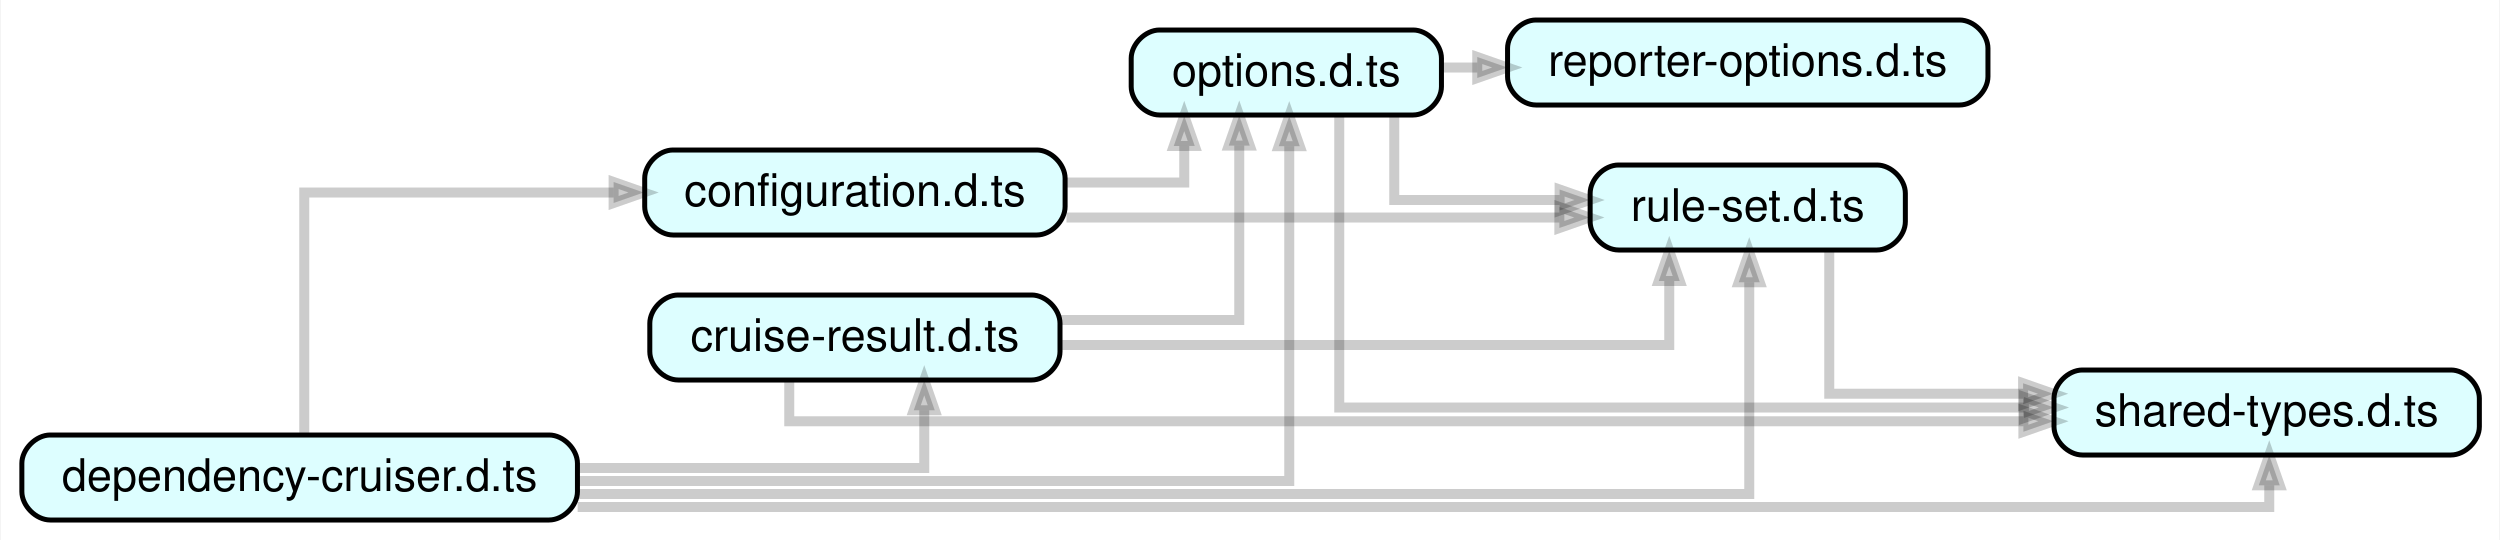
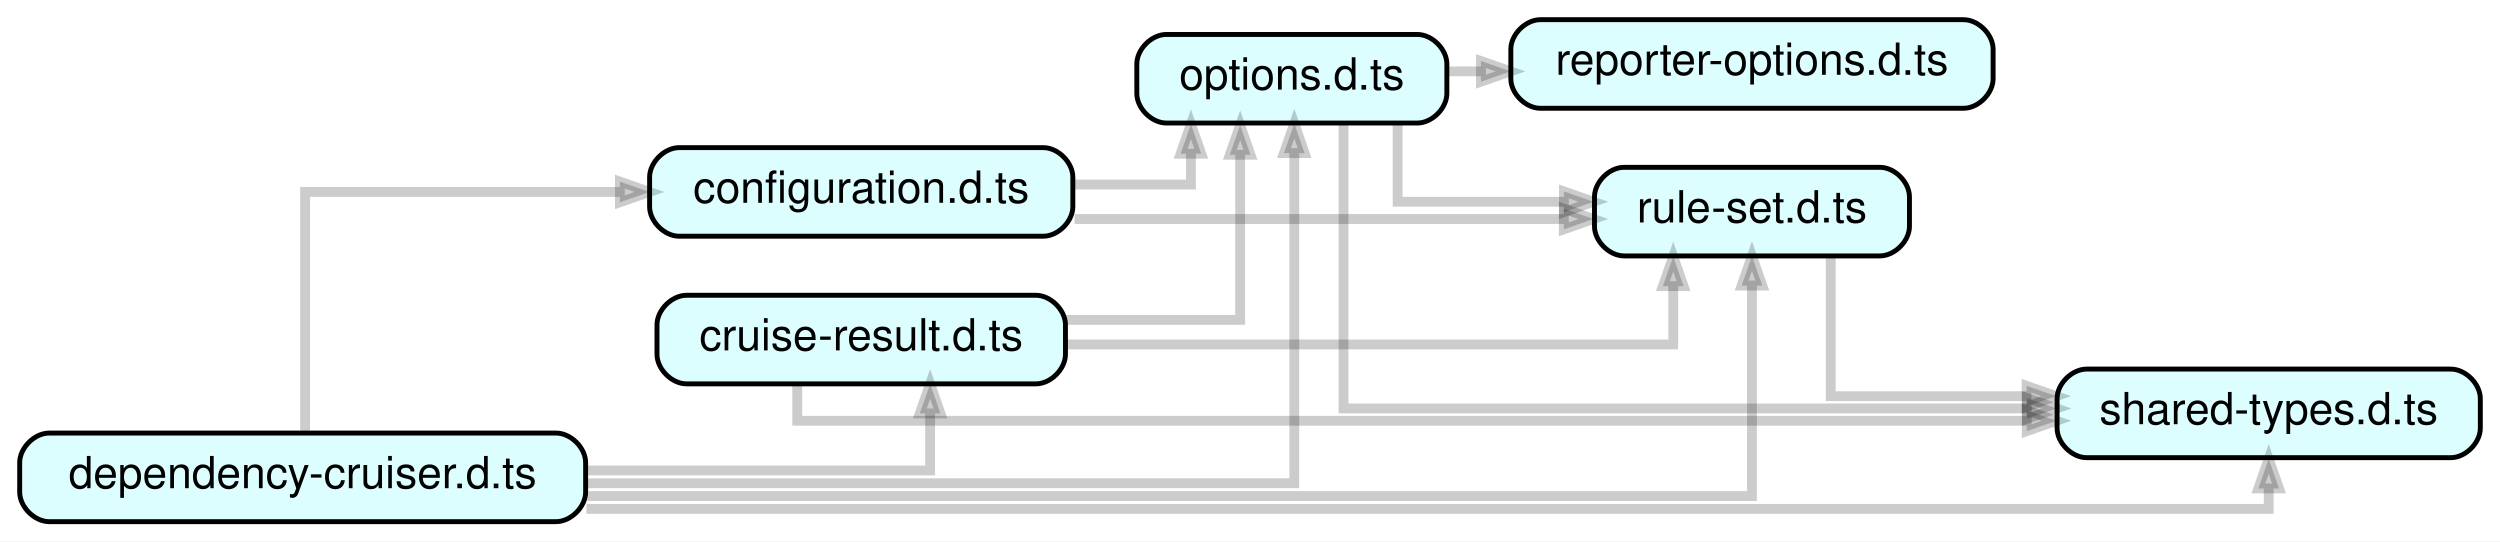
- <svg xmlns="http://www.w3.org/2000/svg" xmlns:xlink="http://www.w3.org/1999/xlink" width="500pt" height="108pt" viewBox="0.00 0.00 499.70 108.00">
-   <g id="graph0" class="graph" transform="scale(1 1) rotate(0) translate(4 104)">
-     <polygon fill="white" stroke="transparent" points="-4,4 -4,-104 495.7,-104 495.7,4 -4,4" />
+ <svg xmlns="http://www.w3.org/2000/svg" xmlns:xlink="http://www.w3.org/1999/xlink" width="508pt" height="110pt" viewBox="0.00 0.00 508.00 110.00">
+   <g id="graph0" class="graph" transform="scale(1 1) rotate(0) translate(4 106)">
+     <polygon fill="white" stroke="transparent" points="-4,4 -4,-106 504,-106 504,4 -4,4" />
    <g id="node1" class="node">
      <g id="a_node1">
        <a xlink:href="https://github.com/sverweij/dependency-cruiser/blob/develop/configuration.d.ts" xlink:title="configuration.d.ts">
-           <path fill="#ddfeff" stroke="black" d="M203.21,-74C203.21,-74 130.45,-74 130.45,-74 127.62,-74 124.79,-71.17 124.79,-68.33 124.79,-68.33 124.79,-62.67 124.79,-62.67 124.79,-59.83 127.62,-57 130.45,-57 130.45,-57 203.21,-57 203.21,-57 206.04,-57 208.87,-59.83 208.87,-62.67 208.87,-62.67 208.87,-68.33 208.87,-68.33 208.87,-71.17 206.04,-74 203.21,-74" />
-           <text text-anchor="middle" x="166.83" y="-62.8" font-family="Helvetica,sans-Serif" font-size="9.00">configuration.d.ts</text>
+           <path fill="#ddfeff" stroke="black" d="M208,-76C208,-76 134,-76 134,-76 131,-76 128,-73 128,-70 128,-70 128,-64 128,-64 128,-61 131,-58 134,-58 134,-58 208,-58 208,-58 211,-58 214,-61 214,-64 214,-64 214,-70 214,-70 214,-73 211,-76 208,-76" />
+           <text text-anchor="middle" x="171" y="-64.8" font-family="Helvetica,sans-Serif" font-size="9.00">configuration.d.ts</text>
        </a>
      </g>
    </g>
    <g id="node2" class="node">
      <g id="a_node2">
        <a xlink:href="https://github.com/sverweij/dependency-cruiser/blob/develop/options.d.ts" xlink:title="options.d.ts">
-           <path fill="#ddfeff" stroke="black" d="M278.48,-98C278.48,-98 227.75,-98 227.75,-98 224.92,-98 222.09,-95.17 222.09,-92.33 222.09,-92.33 222.09,-86.67 222.09,-86.67 222.09,-83.83 224.92,-81 227.75,-81 227.75,-81 278.48,-81 278.48,-81 281.31,-81 284.14,-83.83 284.14,-86.67 284.14,-86.67 284.14,-92.33 284.14,-92.33 284.14,-95.17 281.31,-98 278.48,-98" />
-           <text text-anchor="middle" x="253.11" y="-86.8" font-family="Helvetica,sans-Serif" font-size="9.00">options.d.ts</text>
+           <path fill="#ddfeff" stroke="black" d="M284,-99C284,-99 233,-99 233,-99 230,-99 227,-96 227,-93 227,-93 227,-87 227,-87 227,-84 230,-81 233,-81 233,-81 284,-81 284,-81 287,-81 290,-84 290,-87 290,-87 290,-93 290,-93 290,-96 287,-99 284,-99" />
+           <text text-anchor="middle" x="258.5" y="-87.8" font-family="Helvetica,sans-Serif" font-size="9.00">options.d.ts</text>
        </a>
      </g>
    </g>
    <g id="edge1" class="edge">
-       <path fill="none" stroke="#000000" stroke-width="2" stroke-opacity="0.2" d="M208.92,-67.5C221.83,-67.5 232.7,-67.5 232.7,-67.5 232.7,-67.5 232.7,-74.81 232.7,-74.81" />
-       <polygon fill="#000000" fill-opacity="0.2" stroke="#000000" stroke-width="2" stroke-opacity="0.2" points="230.6,-74.8 232.7,-80.81 234.8,-74.81 230.6,-74.8" />
+       <path fill="none" stroke="#000000" stroke-width="2" stroke-opacity="0.2" d="M214.19,-68.5C227.15,-68.5 238,-68.5 238,-68.5 238,-68.5 238,-74.76 238,-74.76" />
+       <polygon fill="#000000" fill-opacity="0.2" stroke="#000000" stroke-width="2" stroke-opacity="0.2" points="235.9,-74.76 238,-80.76 240.1,-74.76 235.9,-74.76" />
    </g>
    <g id="node3" class="node">
      <g id="a_node3">
        <a xlink:href="https://github.com/sverweij/dependency-cruiser/blob/develop/rule-set.d.ts" xlink:title="rule-set.d.ts">
-           <path fill="#ddfeff" stroke="black" d="M371.25,-71C371.25,-71 319.55,-71 319.55,-71 316.71,-71 313.88,-68.17 313.88,-65.33 313.88,-65.33 313.88,-59.67 313.88,-59.67 313.88,-56.83 316.71,-54 319.55,-54 319.55,-54 371.25,-54 371.25,-54 374.08,-54 376.92,-56.83 376.92,-59.67 376.92,-59.67 376.92,-65.33 376.92,-65.33 376.92,-68.17 374.08,-71 371.25,-71" />
-           <text text-anchor="middle" x="345.4" y="-59.8" font-family="Helvetica,sans-Serif" font-size="9.00">rule-set.d.ts</text>
+           <path fill="#ddfeff" stroke="black" d="M378,-72C378,-72 326,-72 326,-72 323,-72 320,-69 320,-66 320,-66 320,-60 320,-60 320,-57 323,-54 326,-54 326,-54 378,-54 378,-54 381,-54 384,-57 384,-60 384,-60 384,-66 384,-66 384,-69 381,-72 378,-72" />
+           <text text-anchor="middle" x="352" y="-60.8" font-family="Helvetica,sans-Serif" font-size="9.00">rule-set.d.ts</text>
        </a>
      </g>
    </g>
    <g id="edge2" class="edge">
-       <path fill="none" stroke="#000000" stroke-width="2" stroke-opacity="0.2" d="M209.15,-60.5C209.15,-60.5 307.72,-60.5 307.72,-60.5" />
-       <polygon fill="#000000" fill-opacity="0.2" stroke="#000000" stroke-width="2" stroke-opacity="0.2" points="307.72,-62.6 313.72,-60.5 307.72,-58.4 307.72,-62.6" />
+       <path fill="none" stroke="#000000" stroke-width="2" stroke-opacity="0.2" d="M214.35,-61.5C214.35,-61.5 313.77,-61.5 313.77,-61.5" />
+       <polygon fill="#000000" fill-opacity="0.2" stroke="#000000" stroke-width="2" stroke-opacity="0.2" points="313.77,-63.6 319.77,-61.5 313.77,-59.4 313.77,-63.6" />
    </g>
    <g id="edge12" class="edge">
-       <path fill="none" stroke="#000000" stroke-width="2" stroke-opacity="0.2" d="M274.7,-80.87C274.7,-73.47 274.7,-64 274.7,-64 274.7,-64 307.77,-64 307.77,-64" />
-       <polygon fill="#000000" fill-opacity="0.2" stroke="#000000" stroke-width="2" stroke-opacity="0.2" points="307.77,-66.1 313.77,-64 307.77,-61.9 307.77,-66.1" />
+       <path fill="none" stroke="#000000" stroke-width="2" stroke-opacity="0.2" d="M280,-80.97C280,-73.81 280,-65 280,-65 280,-65 313.79,-65 313.79,-65" />
+       <polygon fill="#000000" fill-opacity="0.2" stroke="#000000" stroke-width="2" stroke-opacity="0.2" points="313.79,-67.1 319.79,-65 313.79,-62.9 313.79,-67.1" />
    </g>
    <g id="node5" class="node">
      <g id="a_node5">
        <a xlink:href="https://github.com/sverweij/dependency-cruiser/blob/develop/shared-types.d.ts" xlink:title="shared-types.d.ts">
-           <path fill="#ddfeff" stroke="black" d="M486.05,-30C486.05,-30 412.32,-30 412.32,-30 409.48,-30 406.65,-27.17 406.65,-24.33 406.65,-24.33 406.65,-18.67 406.65,-18.67 406.65,-15.83 409.48,-13 412.32,-13 412.32,-13 486.05,-13 486.05,-13 488.88,-13 491.72,-15.83 491.72,-18.67 491.72,-18.67 491.72,-24.33 491.72,-24.33 491.72,-27.17 488.88,-30 486.05,-30" />
-           <text text-anchor="middle" x="449.18" y="-18.8" font-family="Helvetica,sans-Serif" font-size="9.00">shared-types.d.ts</text>
+           <path fill="#ddfeff" stroke="black" d="M494,-31C494,-31 420,-31 420,-31 417,-31 414,-28 414,-25 414,-25 414,-19 414,-19 414,-16 417,-13 420,-13 420,-13 494,-13 494,-13 497,-13 500,-16 500,-19 500,-19 500,-25 500,-25 500,-28 497,-31 494,-31" />
+           <text text-anchor="middle" x="457" y="-19.8" font-family="Helvetica,sans-Serif" font-size="9.00">shared-types.d.ts</text>
        </a>
      </g>
    </g>
    <g id="edge13" class="edge">
-       <path fill="none" stroke="#000000" stroke-width="2" stroke-opacity="0.2" d="M263.7,-80.74C263.7,-62.58 263.7,-22.5 263.7,-22.5 263.7,-22.5 400.63,-22.5 400.63,-22.5" />
-       <polygon fill="#000000" fill-opacity="0.2" stroke="#000000" stroke-width="2" stroke-opacity="0.2" points="400.63,-24.6 406.63,-22.5 400.63,-20.4 400.63,-24.6" />
+       <path fill="none" stroke="#000000" stroke-width="2" stroke-opacity="0.2" d="M269,-80.96C269,-62.68 269,-23 269,-23 269,-23 407.87,-23 407.87,-23" />
+       <polygon fill="#000000" fill-opacity="0.2" stroke="#000000" stroke-width="2" stroke-opacity="0.2" points="407.87,-25.1 413.87,-23 407.87,-20.9 407.87,-25.1" />
    </g>
    <g id="node7" class="node">
      <g id="a_node7">
        <a xlink:href="https://github.com/sverweij/dependency-cruiser/blob/develop/reporter-options.d.ts" xlink:title="reporter-options.d.ts">
-           <path fill="#ddfeff" stroke="black" d="M387.77,-100C387.77,-100 303.03,-100 303.03,-100 300.19,-100 297.36,-97.17 297.36,-94.33 297.36,-94.33 297.36,-88.67 297.36,-88.67 297.36,-85.83 300.19,-83 303.03,-83 303.03,-83 387.77,-83 387.77,-83 390.6,-83 393.44,-85.83 393.44,-88.67 393.44,-88.67 393.44,-94.33 393.44,-94.33 393.44,-97.17 390.6,-100 387.77,-100" />
-           <text text-anchor="middle" x="345.4" y="-88.8" font-family="Helvetica,sans-Serif" font-size="9.00">reporter-options.d.ts</text>
+           <path fill="#ddfeff" stroke="black" d="M395,-102C395,-102 309,-102 309,-102 306,-102 303,-99 303,-96 303,-96 303,-90 303,-90 303,-87 306,-84 309,-84 309,-84 395,-84 395,-84 398,-84 401,-87 401,-90 401,-90 401,-96 401,-96 401,-99 398,-102 395,-102" />
+           <text text-anchor="middle" x="352" y="-90.8" font-family="Helvetica,sans-Serif" font-size="9.00">reporter-options.d.ts</text>
        </a>
      </g>
    </g>
    <g id="edge11" class="edge">
-       <path fill="none" stroke="#000000" stroke-width="2" stroke-opacity="0.2" d="M284.36,-90.5C284.36,-90.5 291.3,-90.5 291.3,-90.5" />
-       <polygon fill="#000000" fill-opacity="0.2" stroke="#000000" stroke-width="2" stroke-opacity="0.2" points="291.3,-92.6 297.3,-90.5 291.3,-88.4 291.3,-92.6" />
+       <path fill="none" stroke="#000000" stroke-width="2" stroke-opacity="0.2" d="M290.15,-91.5C290.15,-91.5 296.93,-91.5 296.93,-91.5" />
+       <polygon fill="#000000" fill-opacity="0.2" stroke="#000000" stroke-width="2" stroke-opacity="0.2" points="296.93,-93.6 302.93,-91.5 296.93,-89.4 296.93,-93.6" />
    </g>
    <g id="edge14" class="edge">
-       <path fill="none" stroke="#000000" stroke-width="2" stroke-opacity="0.2" d="M361.7,-53.86C361.7,-42.86 361.7,-25.25 361.7,-25.25 361.7,-25.25 400.47,-25.25 400.47,-25.25" />
-       <polygon fill="#000000" fill-opacity="0.2" stroke="#000000" stroke-width="2" stroke-opacity="0.2" points="400.47,-27.35 406.47,-25.25 400.47,-23.15 400.47,-27.35" />
+       <path fill="none" stroke="#000000" stroke-width="2" stroke-opacity="0.2" d="M368,-53.92C368,-42.82 368,-25.5 368,-25.5 368,-25.5 407.8,-25.5 407.8,-25.5" />
+       <polygon fill="#000000" fill-opacity="0.2" stroke="#000000" stroke-width="2" stroke-opacity="0.2" points="407.8,-27.6 413.8,-25.5 407.8,-23.4 407.8,-27.6" />
    </g>
    <g id="node4" class="node">
      <g id="a_node4">
        <a xlink:href="https://github.com/sverweij/dependency-cruiser/blob/develop/cruise-result.d.ts" xlink:title="cruise-result.d.ts">
-           <path fill="#ddfeff" stroke="black" d="M202.18,-45C202.18,-45 131.48,-45 131.48,-45 128.64,-45 125.81,-42.17 125.81,-39.33 125.81,-39.33 125.81,-33.67 125.81,-33.67 125.81,-30.83 128.64,-28 131.48,-28 131.48,-28 202.18,-28 202.18,-28 205.02,-28 207.85,-30.83 207.85,-33.67 207.85,-33.67 207.85,-39.33 207.85,-39.33 207.85,-42.17 205.02,-45 202.18,-45" />
-           <text text-anchor="middle" x="166.83" y="-33.8" font-family="Helvetica,sans-Serif" font-size="9.00">cruise-result.d.ts</text>
+           <path fill="#ddfeff" stroke="black" d="M206.5,-46C206.5,-46 135.5,-46 135.5,-46 132.5,-46 129.5,-43 129.5,-40 129.5,-40 129.5,-34 129.5,-34 129.5,-31 132.5,-28 135.5,-28 135.5,-28 206.5,-28 206.5,-28 209.5,-28 212.5,-31 212.5,-34 212.5,-34 212.5,-40 212.5,-40 212.5,-43 209.5,-46 206.5,-46" />
+           <text text-anchor="middle" x="171" y="-34.8" font-family="Helvetica,sans-Serif" font-size="9.00">cruise-result.d.ts</text>
        </a>
      </g>
    </g>
    <g id="edge3" class="edge">
-       <path fill="none" stroke="#000000" stroke-width="2" stroke-opacity="0.2" d="M207.97,-40C226.24,-40 243.7,-40 243.7,-40 243.7,-40 243.7,-74.88 243.7,-74.88" />
-       <polygon fill="#000000" fill-opacity="0.2" stroke="#000000" stroke-width="2" stroke-opacity="0.2" points="241.6,-74.88 243.7,-80.88 245.8,-74.88 241.6,-74.88" />
+       <path fill="none" stroke="#000000" stroke-width="2" stroke-opacity="0.2" d="M212.66,-41C230.8,-41 248,-41 248,-41 248,-41 248,-74.55 248,-74.55" />
+       <polygon fill="#000000" fill-opacity="0.2" stroke="#000000" stroke-width="2" stroke-opacity="0.2" points="245.9,-74.55 248,-80.55 250.1,-74.55 245.9,-74.55" />
    </g>
    <g id="edge4" class="edge">
-       <path fill="none" stroke="#000000" stroke-width="2" stroke-opacity="0.2" d="M207.93,-35C256.18,-35 329.7,-35 329.7,-35 329.7,-35 329.7,-47.8 329.7,-47.8" />
-       <polygon fill="#000000" fill-opacity="0.2" stroke="#000000" stroke-width="2" stroke-opacity="0.2" points="327.6,-47.8 329.7,-53.8 331.8,-47.8 327.6,-47.8" />
+       <path fill="none" stroke="#000000" stroke-width="2" stroke-opacity="0.2" d="M212.64,-36C261.52,-36 336,-36 336,-36 336,-36 336,-47.86 336,-47.86" />
+       <polygon fill="#000000" fill-opacity="0.2" stroke="#000000" stroke-width="2" stroke-opacity="0.2" points="333.9,-47.86 336,-53.86 338.1,-47.86 333.9,-47.86" />
    </g>
    <g id="edge5" class="edge">
-       <path fill="none" stroke="#000000" stroke-width="2" stroke-opacity="0.2" d="M153.7,-27.73C153.7,-23.68 153.7,-19.75 153.7,-19.75 153.7,-19.75 400.53,-19.75 400.53,-19.75" />
-       <polygon fill="#000000" fill-opacity="0.2" stroke="#000000" stroke-width="2" stroke-opacity="0.2" points="400.53,-21.85 406.53,-19.75 400.53,-17.65 400.53,-21.85" />
+       <path fill="none" stroke="#000000" stroke-width="2" stroke-opacity="0.2" d="M158,-27.98C158,-24.13 158,-20.5 158,-20.5 158,-20.5 407.84,-20.5 407.84,-20.5" />
+       <polygon fill="#000000" fill-opacity="0.2" stroke="#000000" stroke-width="2" stroke-opacity="0.2" points="407.84,-22.6 413.84,-20.5 407.84,-18.4 407.84,-22.6" />
    </g>
    <g id="node6" class="node">
      <g id="a_node6">
        <a xlink:href="https://github.com/sverweij/dependency-cruiser/blob/develop/dependency-cruiser.d.ts" xlink:title="dependency-cruiser.d.ts">
-           <path fill="#ddfeff" stroke="black" d="M105.67,-17C105.67,-17 5.89,-17 5.89,-17 3.05,-17 0.22,-14.17 0.22,-11.33 0.22,-11.33 0.22,-5.67 0.22,-5.67 0.22,-2.83 3.05,0 5.89,0 5.89,0 105.67,0 105.67,0 108.51,0 111.34,-2.83 111.34,-5.67 111.34,-5.67 111.34,-11.33 111.34,-11.33 111.34,-14.17 108.51,-17 105.67,-17" />
-           <text text-anchor="middle" x="55.78" y="-5.8" font-family="Helvetica,sans-Serif" font-size="9.00">dependency-cruiser.d.ts</text>
+           <path fill="#ddfeff" stroke="black" d="M109,-18C109,-18 6,-18 6,-18 3,-18 0,-15 0,-12 0,-12 0,-6 0,-6 0,-3 3,0 6,0 6,0 109,0 109,0 112,0 115,-3 115,-6 115,-6 115,-12 115,-12 115,-15 112,-18 109,-18" />
+           <text text-anchor="middle" x="57.5" y="-6.8" font-family="Helvetica,sans-Serif" font-size="9.00">dependency-cruiser.d.ts</text>
        </a>
      </g>
    </g>
    <g id="edge6" class="edge">
-       <path fill="none" stroke="#000000" stroke-width="2" stroke-opacity="0.2" d="M56.7,-17.41C56.7,-33.44 56.7,-65.5 56.7,-65.5 56.7,-65.5 118.57,-65.5 118.57,-65.5" />
-       <polygon fill="#000000" fill-opacity="0.2" stroke="#000000" stroke-width="2" stroke-opacity="0.2" points="118.57,-67.6 124.57,-65.5 118.57,-63.4 118.57,-67.6" />
+       <path fill="none" stroke="#000000" stroke-width="2" stroke-opacity="0.2" d="M58,-18.06C58,-34.38 58,-67 58,-67 58,-67 121.96,-67 121.96,-67" />
+       <polygon fill="#000000" fill-opacity="0.2" stroke="#000000" stroke-width="2" stroke-opacity="0.2" points="121.96,-69.1 127.96,-67 121.96,-64.9 121.96,-69.1" />
    </g>
    <g id="edge8" class="edge">
-       <path fill="none" stroke="#000000" stroke-width="2" stroke-opacity="0.2" d="M111.44,-7.8C169.98,-7.8 253.7,-7.8 253.7,-7.8 253.7,-7.8 253.7,-74.76 253.7,-74.76" />
-       <polygon fill="#000000" fill-opacity="0.2" stroke="#000000" stroke-width="2" stroke-opacity="0.2" points="251.6,-74.76 253.7,-80.76 255.8,-74.76 251.6,-74.76" />
+       <path fill="none" stroke="#000000" stroke-width="2" stroke-opacity="0.2" d="M115.24,-7.8C174.78,-7.8 259,-7.8 259,-7.8 259,-7.8 259,-74.89 259,-74.89" />
+       <polygon fill="#000000" fill-opacity="0.2" stroke="#000000" stroke-width="2" stroke-opacity="0.2" points="256.9,-74.89 259,-80.89 261.1,-74.89 256.9,-74.89" />
    </g>
    <g id="edge9" class="edge">
-       <path fill="none" stroke="#000000" stroke-width="2" stroke-opacity="0.2" d="M111.68,-5.2C195.93,-5.2 345.7,-5.2 345.7,-5.2 345.7,-5.2 345.7,-47.55 345.7,-47.55" />
-       <polygon fill="#000000" fill-opacity="0.2" stroke="#000000" stroke-width="2" stroke-opacity="0.2" points="343.6,-47.55 345.7,-53.55 347.8,-47.55 343.6,-47.55" />
+       <path fill="none" stroke="#000000" stroke-width="2" stroke-opacity="0.2" d="M115.33,-5.2C201.1,-5.2 352,-5.2 352,-5.2 352,-5.2 352,-47.97 352,-47.97" />
+       <polygon fill="#000000" fill-opacity="0.2" stroke="#000000" stroke-width="2" stroke-opacity="0.2" points="349.9,-47.97 352,-53.97 354.1,-47.97 349.9,-47.97" />
    </g>
    <g id="edge7" class="edge">
-       <path fill="none" stroke="#000000" stroke-width="2" stroke-opacity="0.2" d="M111.66,-10.4C144.92,-10.4 180.7,-10.4 180.7,-10.4 180.7,-10.4 180.7,-21.95 180.7,-21.95" />
-       <polygon fill="#000000" fill-opacity="0.2" stroke="#000000" stroke-width="2" stroke-opacity="0.2" points="178.6,-21.95 180.7,-27.95 182.8,-21.95 178.6,-21.95" />
+       <path fill="none" stroke="#000000" stroke-width="2" stroke-opacity="0.2" d="M115.28,-10.4C149.02,-10.4 185,-10.4 185,-10.4 185,-10.4 185,-21.99 185,-21.99" />
+       <polygon fill="#000000" fill-opacity="0.2" stroke="#000000" stroke-width="2" stroke-opacity="0.2" points="182.9,-21.99 185,-27.99 187.1,-21.99 182.9,-21.99" />
    </g>
    <g id="edge10" class="edge">
-       <path fill="none" stroke="#000000" stroke-width="2" stroke-opacity="0.2" d="M111.38,-2.6C219.97,-2.6 449.7,-2.6 449.7,-2.6 449.7,-2.6 449.7,-6.93 449.7,-6.93" />
-       <polygon fill="#000000" fill-opacity="0.2" stroke="#000000" stroke-width="2" stroke-opacity="0.2" points="447.6,-6.93 449.7,-12.93 451.8,-6.93 447.6,-6.93" />
+       <path fill="none" stroke="#000000" stroke-width="2" stroke-opacity="0.2" d="M115.16,-2.6C225.8,-2.6 457,-2.6 457,-2.6 457,-2.6 457,-6.75 457,-6.75" />
+       <polygon fill="#000000" fill-opacity="0.2" stroke="#000000" stroke-width="2" stroke-opacity="0.2" points="454.9,-6.75 457,-12.75 459.1,-6.75 454.9,-6.75" />
    </g>
  </g>
</svg>
